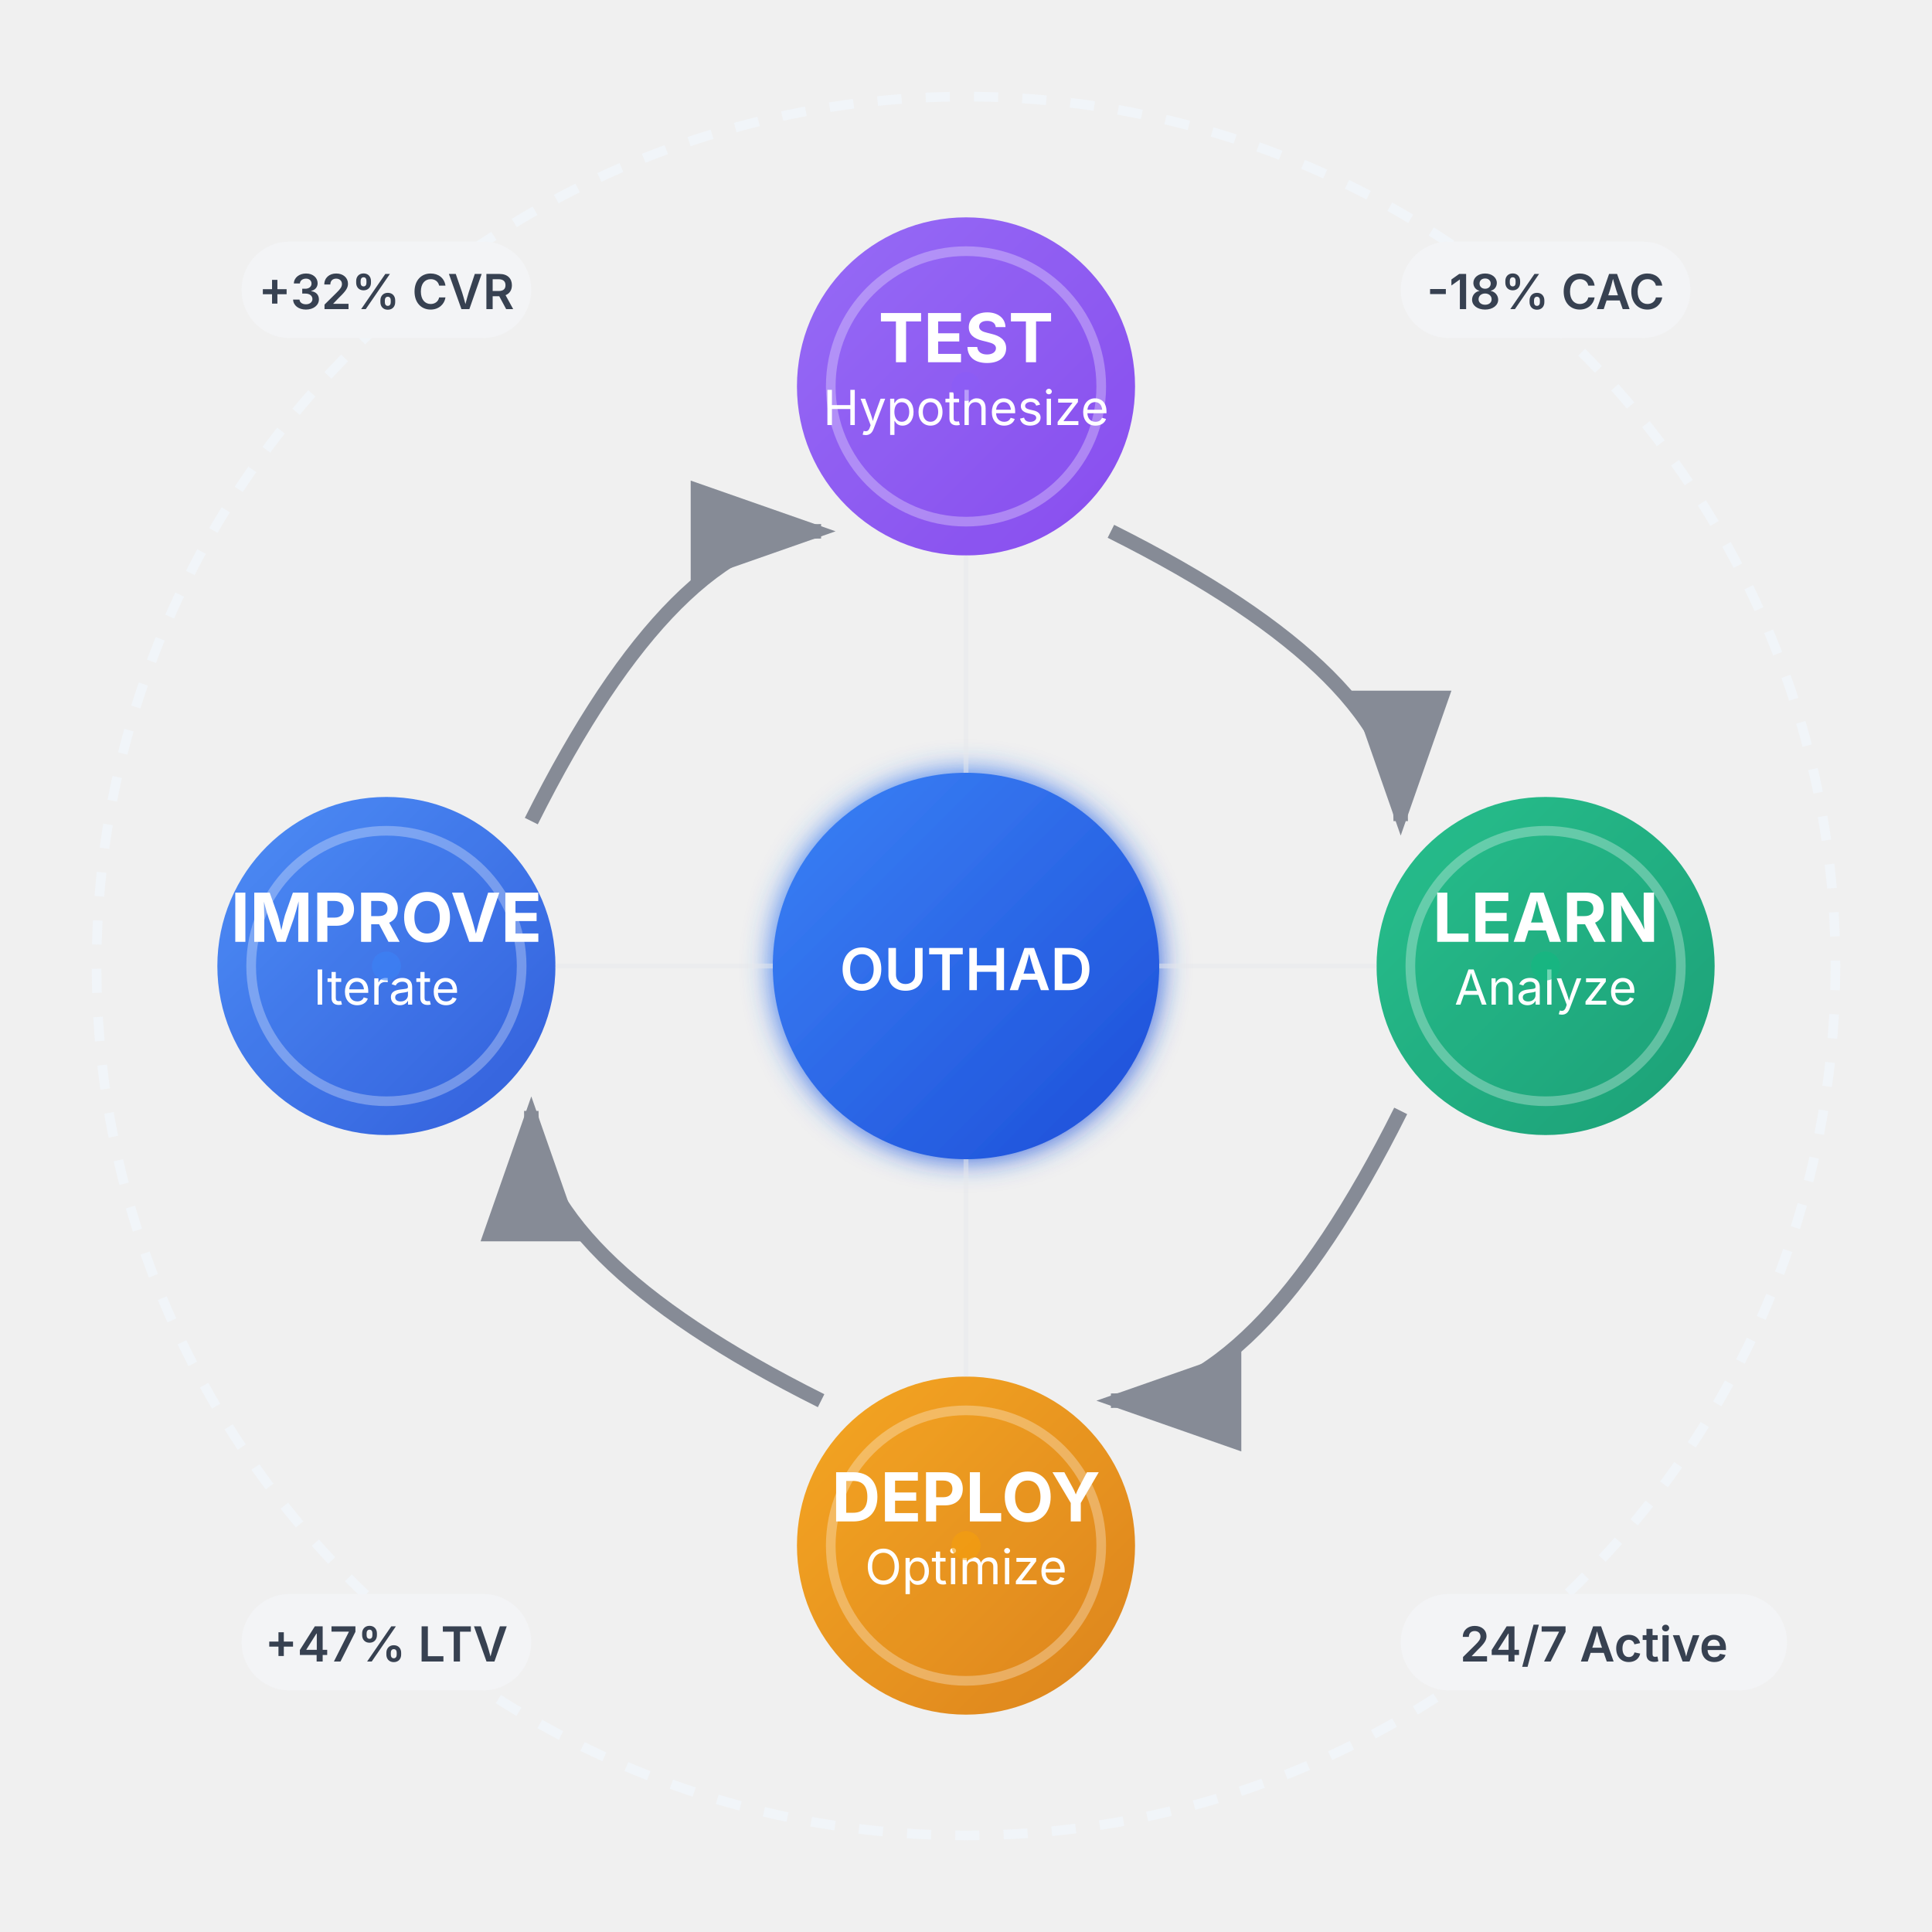
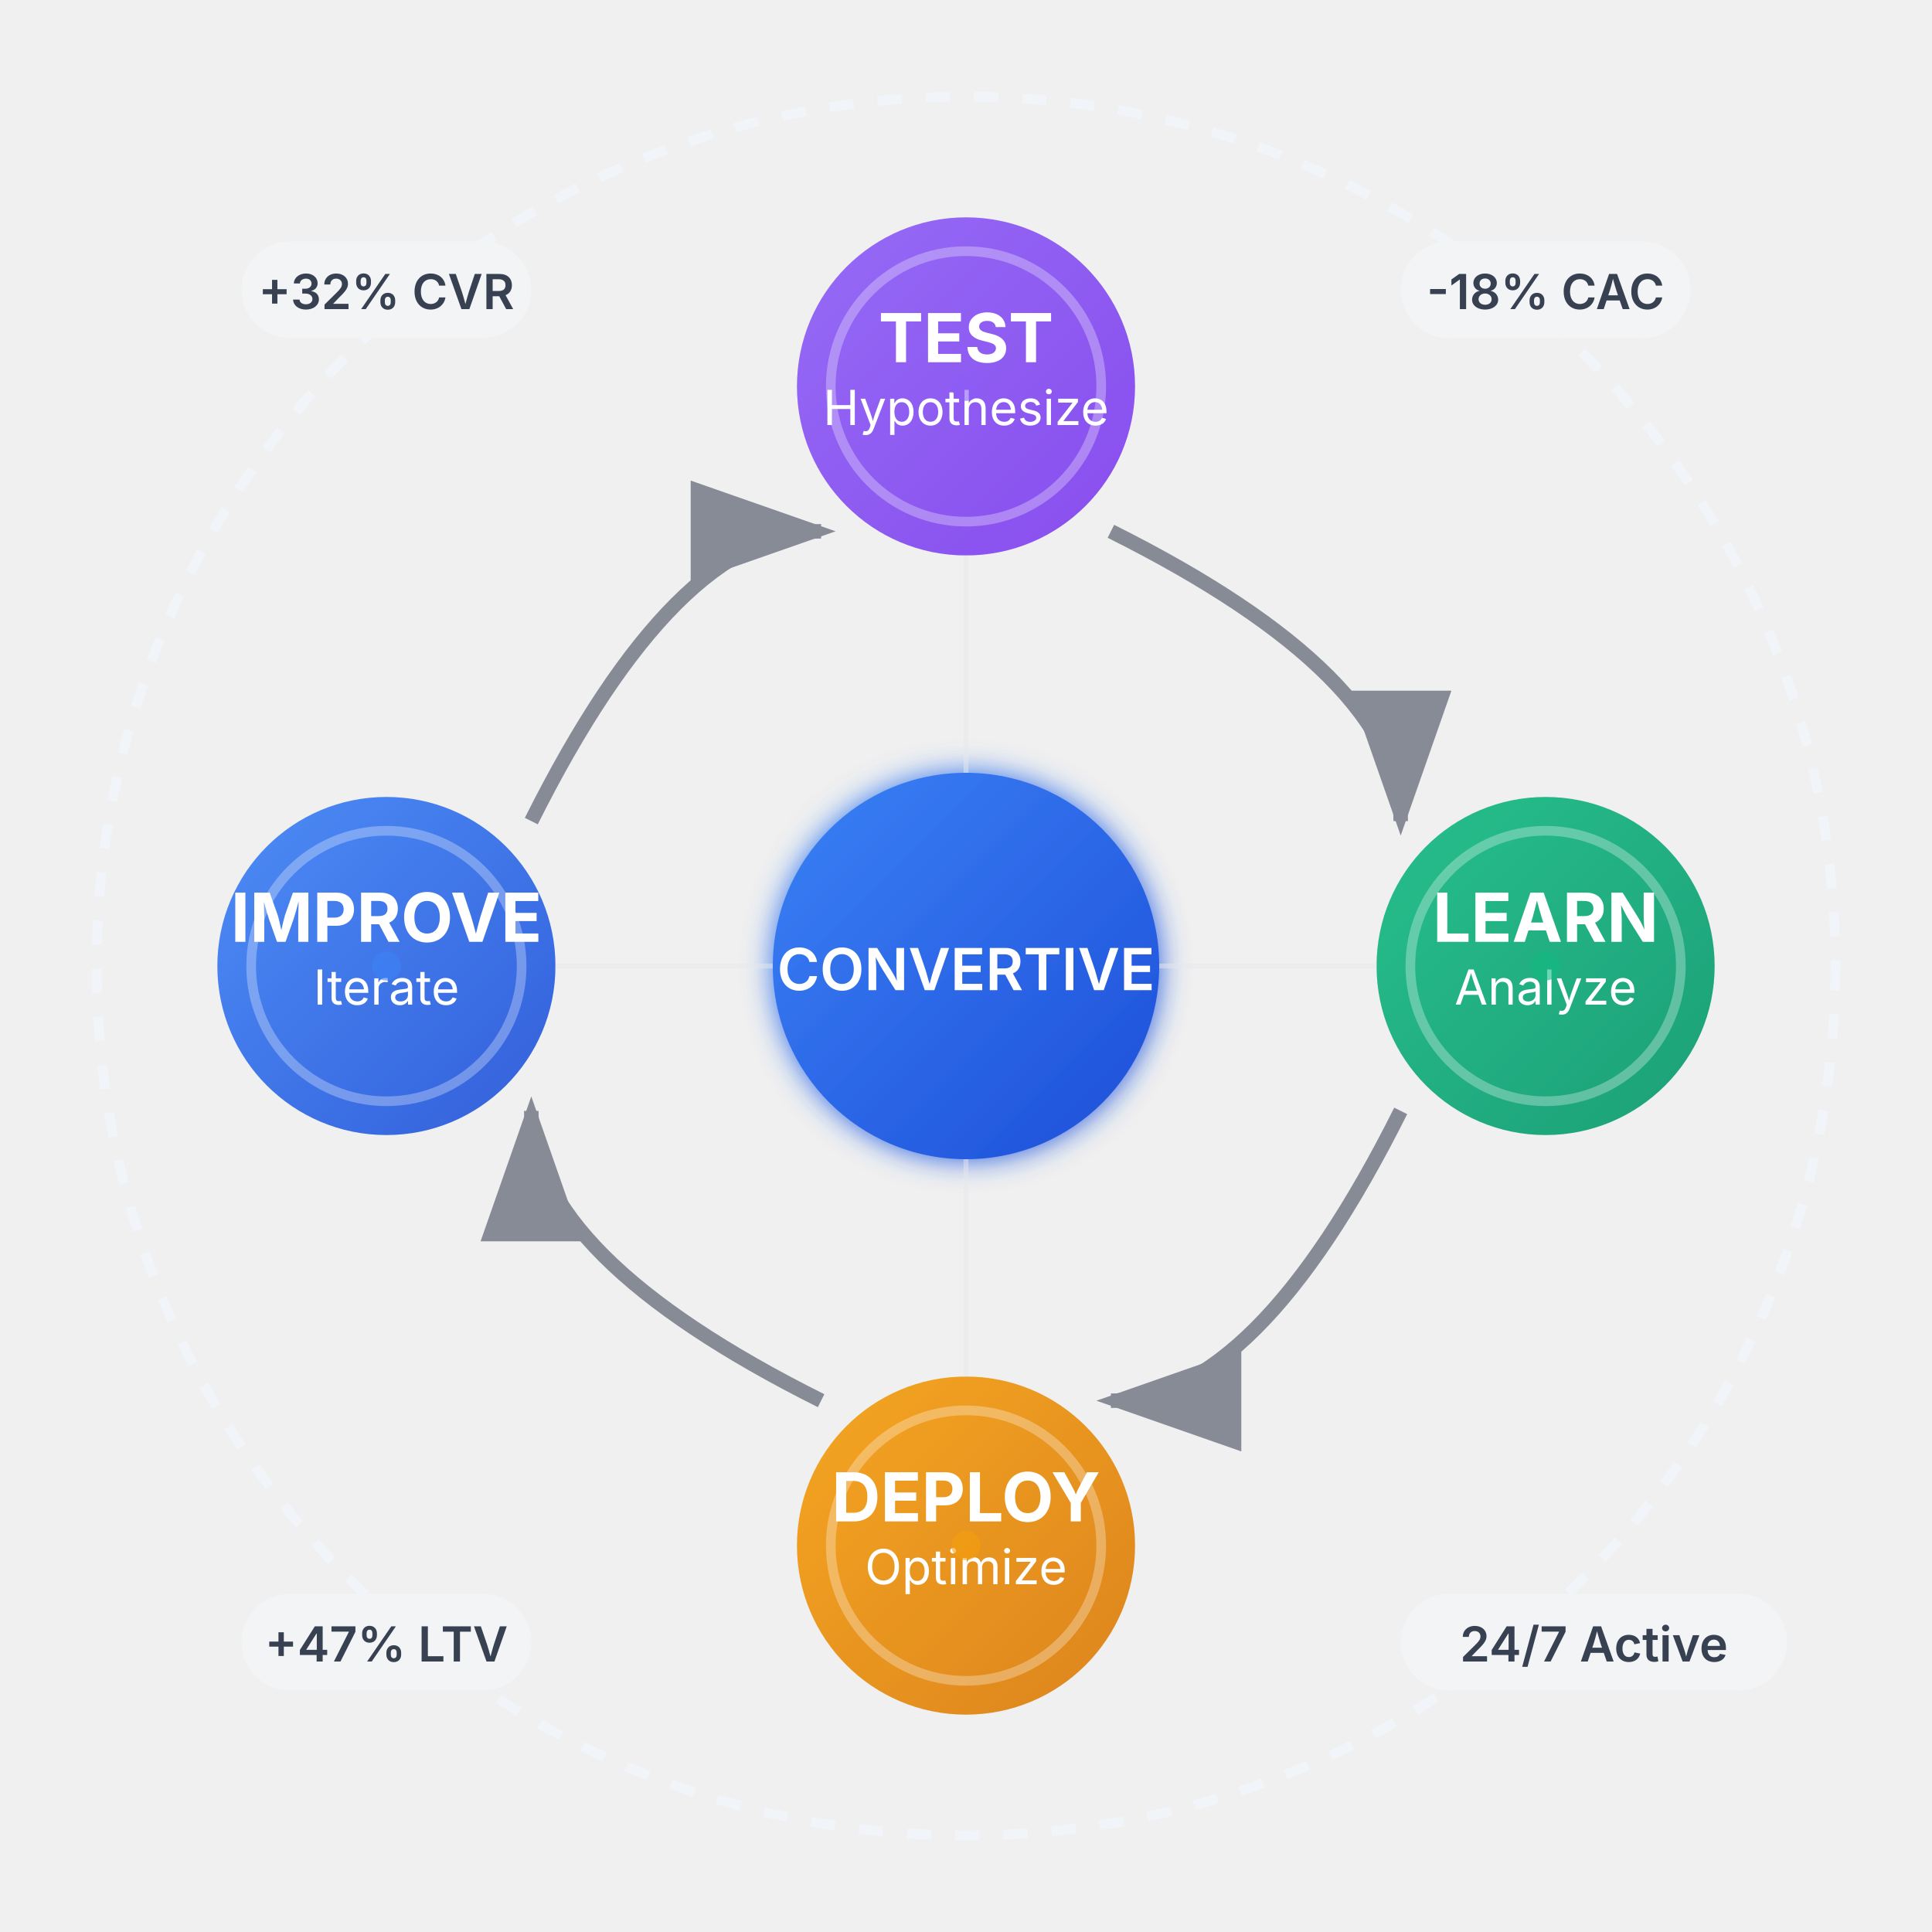
<svg xmlns="http://www.w3.org/2000/svg" width="400" height="400" viewBox="0 0 400 400">
  <defs>
    <linearGradient id="blueGradient" x1="0%" y1="0%" x2="100%" y2="100%">
      <stop offset="0%" style="stop-color:#3b82f6;stop-opacity:1" />
      <stop offset="100%" style="stop-color:#1d4ed8;stop-opacity:1" />
    </linearGradient>
    <linearGradient id="purpleGradient" x1="0%" y1="0%" x2="100%" y2="100%">
      <stop offset="0%" style="stop-color:#8b5cf6;stop-opacity:1" />
      <stop offset="100%" style="stop-color:#7c3aed;stop-opacity:1" />
    </linearGradient>
    <linearGradient id="greenGradient" x1="0%" y1="0%" x2="100%" y2="100%">
      <stop offset="0%" style="stop-color:#10b981;stop-opacity:1" />
      <stop offset="100%" style="stop-color:#059669;stop-opacity:1" />
    </linearGradient>
    <linearGradient id="orangeGradient" x1="0%" y1="0%" x2="100%" y2="100%">
      <stop offset="0%" style="stop-color:#f59e0b;stop-opacity:1" />
      <stop offset="100%" style="stop-color:#d97706;stop-opacity:1" />
    </linearGradient>
    <filter id="glow">
      <feGaussianBlur stdDeviation="3" result="coloredBlur" />
      <feMerge>
        <feMergeNode in="coloredBlur" />
        <feMergeNode in="SourceGraphic" />
      </feMerge>
    </filter>
  </defs>
  <circle cx="200" cy="200" r="180" fill="none" stroke="#f1f5f9" stroke-width="2" stroke-dasharray="5,5" />
  <circle cx="200" cy="200" r="40" fill="url(#blueGradient)" filter="url(#glow)" />
-   <text x="200" y="205" text-anchor="middle" fill="white" font-family="system-ui, -apple-system, sans-serif" font-size="12" font-weight="600">OUTHAD</text>
+   <text x="200" y="205" text-anchor="middle" fill="white" font-family="system-ui, -apple-system, sans-serif" font-size="12" font-weight="600">CONVERTIVE</text>
  <g transform="translate(200, 80)">
    <circle cx="0" cy="0" r="35" fill="url(#purpleGradient)" opacity="0.9" />
    <circle cx="0" cy="0" r="28" fill="none" stroke="white" stroke-width="2" opacity="0.3" />
    <text x="0" y="-5" text-anchor="middle" fill="white" font-family="system-ui, -apple-system, sans-serif" font-size="14" font-weight="700">TEST</text>
    <text x="0" y="8" text-anchor="middle" fill="white" font-family="system-ui, -apple-system, sans-serif" font-size="10">Hypothesize</text>
  </g>
  <g transform="translate(320, 200)">
    <circle cx="0" cy="0" r="35" fill="url(#greenGradient)" opacity="0.9" />
    <circle cx="0" cy="0" r="28" fill="none" stroke="white" stroke-width="2" opacity="0.3" />
    <text x="0" y="-5" text-anchor="middle" fill="white" font-family="system-ui, -apple-system, sans-serif" font-size="14" font-weight="700">LEARN</text>
    <text x="0" y="8" text-anchor="middle" fill="white" font-family="system-ui, -apple-system, sans-serif" font-size="10">Analyze</text>
  </g>
  <g transform="translate(200, 320)">
    <circle cx="0" cy="0" r="35" fill="url(#orangeGradient)" opacity="0.9" />
    <circle cx="0" cy="0" r="28" fill="none" stroke="white" stroke-width="2" opacity="0.3" />
    <text x="0" y="-5" text-anchor="middle" fill="white" font-family="system-ui, -apple-system, sans-serif" font-size="14" font-weight="700">DEPLOY</text>
    <text x="0" y="8" text-anchor="middle" fill="white" font-family="system-ui, -apple-system, sans-serif" font-size="10">Optimize</text>
  </g>
  <g transform="translate(80, 200)">
    <circle cx="0" cy="0" r="35" fill="url(#blueGradient)" opacity="0.9" />
    <circle cx="0" cy="0" r="28" fill="none" stroke="white" stroke-width="2" opacity="0.3" />
    <text x="0" y="-5" text-anchor="middle" fill="white" font-family="system-ui, -apple-system, sans-serif" font-size="14" font-weight="700">IMPROVE</text>
    <text x="0" y="8" text-anchor="middle" fill="white" font-family="system-ui, -apple-system, sans-serif" font-size="10">Iterate</text>
  </g>
  <defs>
    <marker id="arrowhead" markerWidth="10" markerHeight="7" refX="9" refY="3.5" orient="auto">
      <polygon points="0 0, 10 3.5, 0 7" fill="#6b7280" />
    </marker>
  </defs>
  <path d="M 230 110 Q 290 140 290 170" fill="none" stroke="#6b7280" stroke-width="3" marker-end="url(#arrowhead)" opacity="0.8" />
  <path d="M 290 230 Q 260 290 230 290" fill="none" stroke="#6b7280" stroke-width="3" marker-end="url(#arrowhead)" opacity="0.8" />
  <path d="M 170 290 Q 110 260 110 230" fill="none" stroke="#6b7280" stroke-width="3" marker-end="url(#arrowhead)" opacity="0.8" />
  <path d="M 110 170 Q 140 110 170 110" fill="none" stroke="#6b7280" stroke-width="3" marker-end="url(#arrowhead)" opacity="0.8" />
  <line x1="200" y1="115" x2="200" y2="160" stroke="#e5e7eb" stroke-width="1" opacity="0.5" />
  <line x1="285" y1="200" x2="240" y2="200" stroke="#e5e7eb" stroke-width="1" opacity="0.5" />
  <line x1="200" y1="285" x2="200" y2="240" stroke="#e5e7eb" stroke-width="1" opacity="0.5" />
  <line x1="115" y1="200" x2="160" y2="200" stroke="#e5e7eb" stroke-width="1" opacity="0.5" />
  <g transform="translate(50, 50)">
    <rect x="0" y="0" width="60" height="20" rx="10" fill="#f3f4f6" opacity="0.9" />
    <text x="30" y="14" text-anchor="middle" fill="#374151" font-family="system-ui, -apple-system, sans-serif" font-size="10" font-weight="600">+32% CVR</text>
  </g>
  <g transform="translate(290, 50)">
    <rect x="0" y="0" width="60" height="20" rx="10" fill="#f3f4f6" opacity="0.9" />
    <text x="30" y="14" text-anchor="middle" fill="#374151" font-family="system-ui, -apple-system, sans-serif" font-size="10" font-weight="600">-18% CAC</text>
  </g>
  <g transform="translate(50, 330)">
    <rect x="0" y="0" width="60" height="20" rx="10" fill="#f3f4f6" opacity="0.9" />
    <text x="30" y="14" text-anchor="middle" fill="#374151" font-family="system-ui, -apple-system, sans-serif" font-size="10" font-weight="600">+47% LTV</text>
  </g>
  <g transform="translate(290, 330)">
    <rect x="0" y="0" width="80" height="20" rx="10" fill="#f3f4f6" opacity="0.9" />
    <text x="40" y="14" text-anchor="middle" fill="#374151" font-family="system-ui, -apple-system, sans-serif" font-size="10" font-weight="600">24/7 Active</text>
  </g>
  <circle cx="200" cy="80" r="3" fill="#8b5cf6" opacity="0.6">
    <animate attributeName="opacity" values="0.6;1;0.6" dur="2s" repeatCount="indefinite" />
  </circle>
  <circle cx="320" cy="200" r="3" fill="#10b981" opacity="0.6">
    <animate attributeName="opacity" values="0.6;1;0.6" dur="2s" repeatCount="indefinite" begin="0.5s" />
  </circle>
  <circle cx="200" cy="320" r="3" fill="#f59e0b" opacity="0.6">
    <animate attributeName="opacity" values="0.6;1;0.6" dur="2s" repeatCount="indefinite" begin="1s" />
  </circle>
  <circle cx="80" cy="200" r="3" fill="#3b82f6" opacity="0.6">
    <animate attributeName="opacity" values="0.6;1;0.6" dur="2s" repeatCount="indefinite" begin="1.5s" />
  </circle>
</svg>
